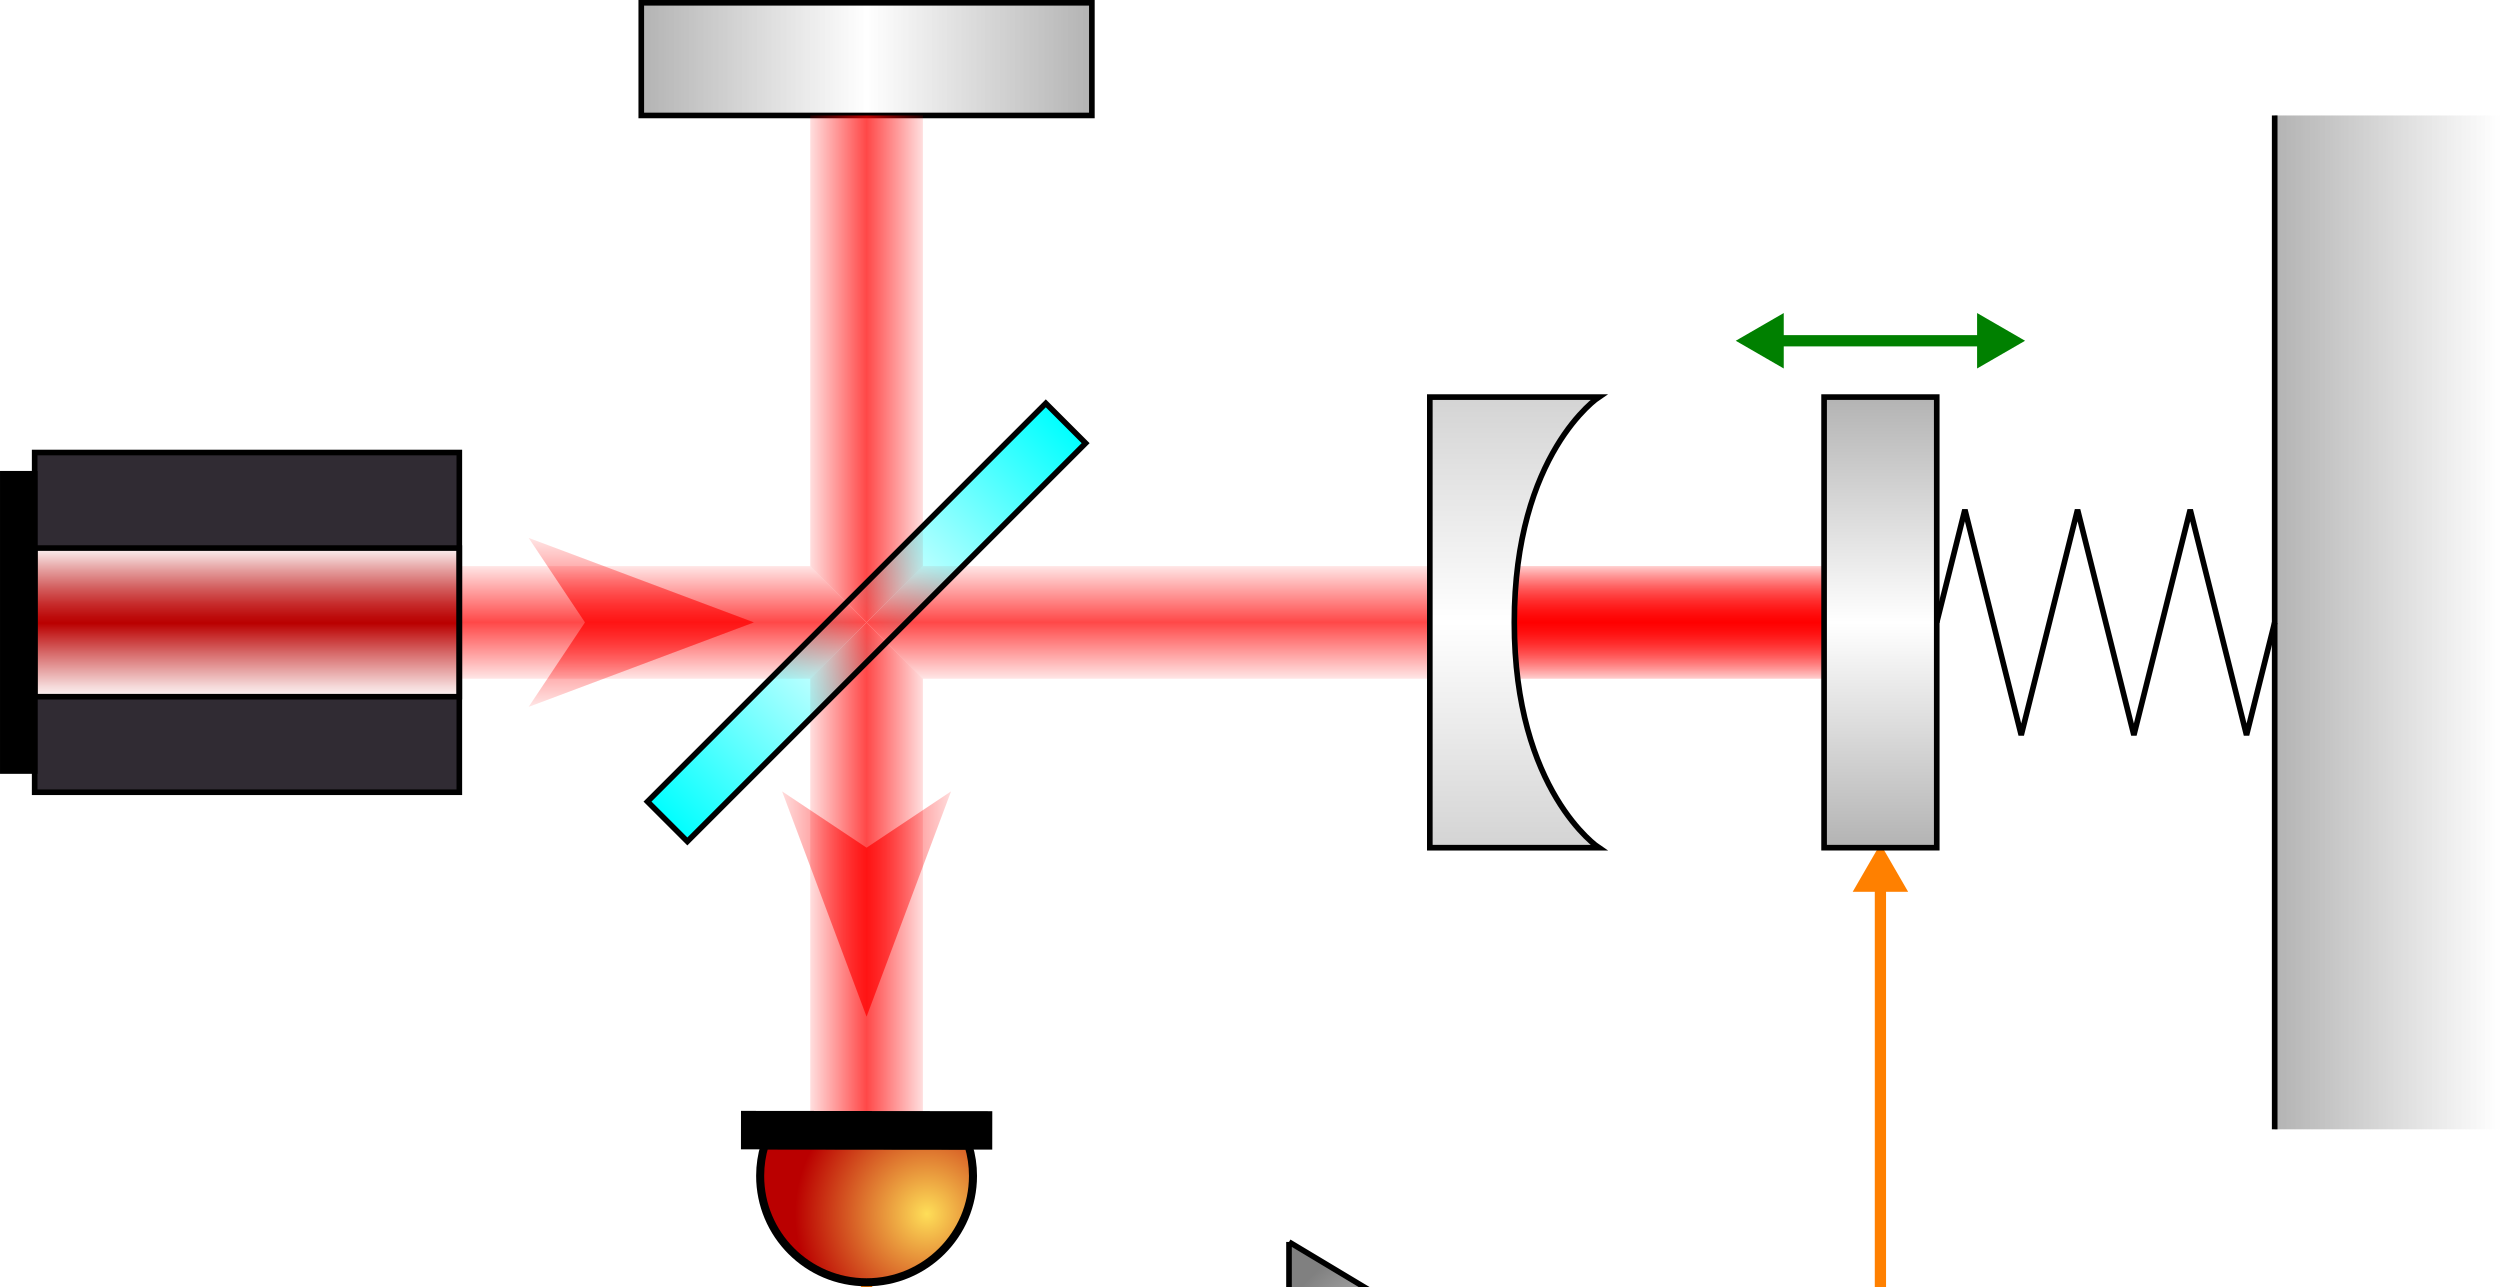
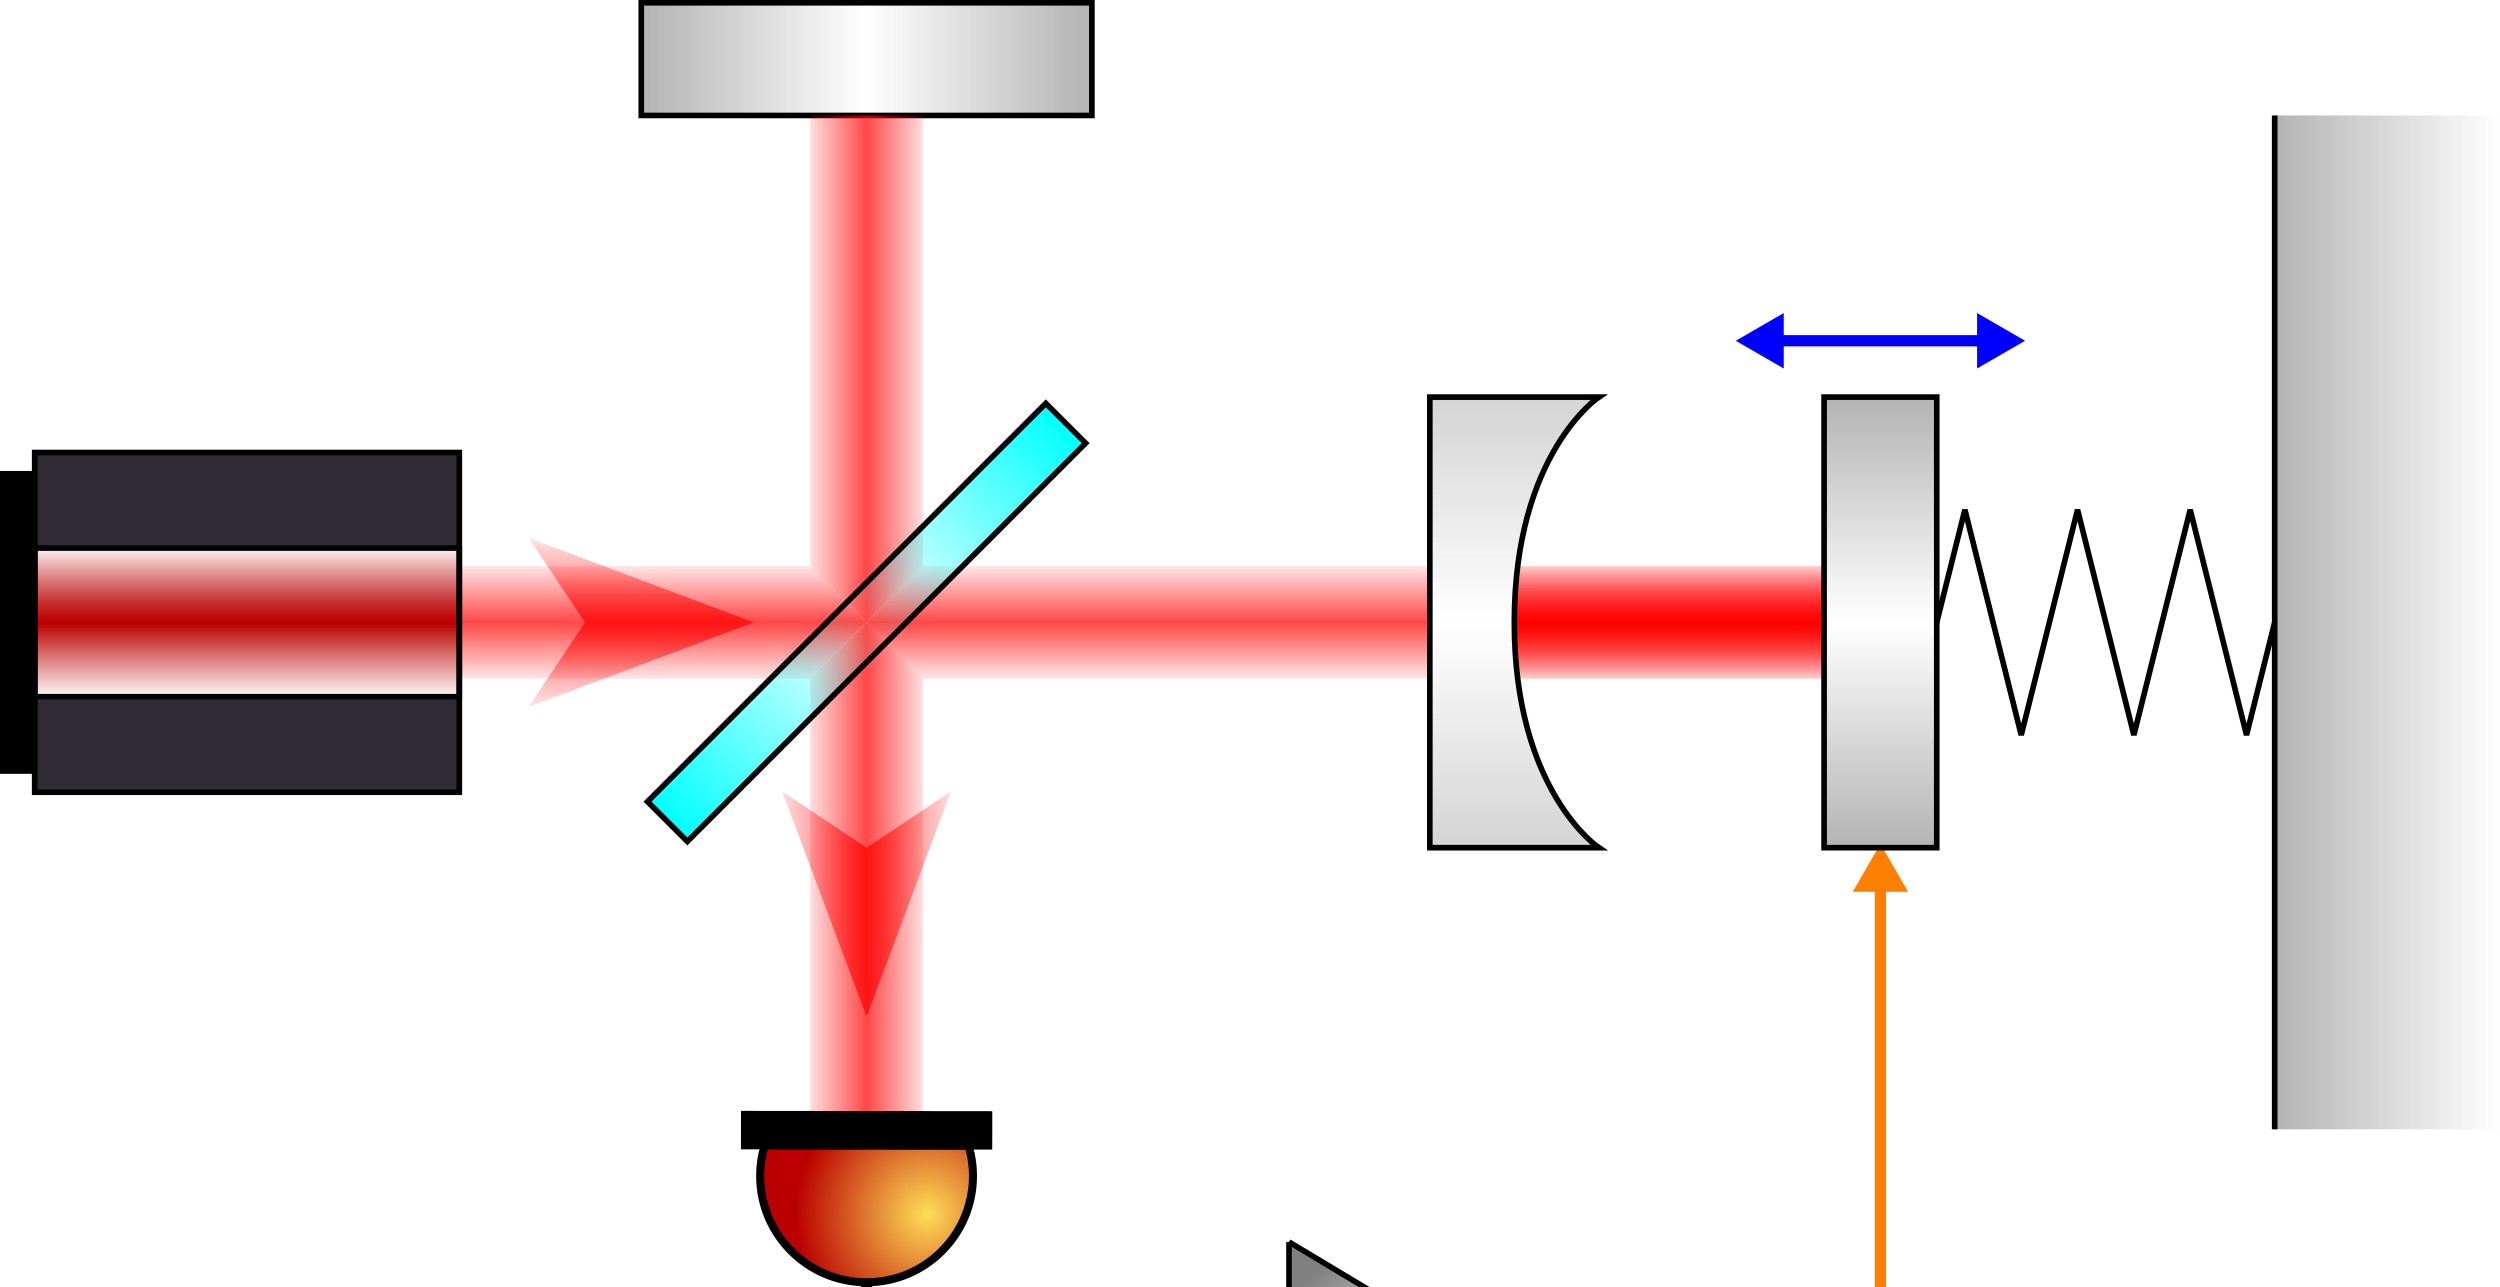
<svg xmlns="http://www.w3.org/2000/svg" xmlns:xlink="http://www.w3.org/1999/xlink" width="125.265mm" height="64.451mm" viewBox="0 0 443.851 228.371" id="svg2" version="1.1">
  <defs id="defs4">
+     <marker style="overflow:visible" id="marker6365" refX="0.0" refY="0.0" orient="auto">
+       <path transform="scale(0.4)" style="fill-rule:evenodd;stroke:#ff8000;stroke-width:1pt;stroke-opacity:1;fill:#ff8000;fill-opacity:1" d="M 5.77,0.0 L -2.88,5.0 L -2.88,-5.0 L 5.77,0.0 z " id="path6367" />
+     </marker>
+     <linearGradient id="linearGradient5995">
+       <stop id="stop5999" offset="0" style="stop-color:#ffffff;stop-opacity:1" />
+       <stop style="stop-color:#b4b4b4;stop-opacity:1" offset="1" id="stop6001" />
+     </linearGradient>
    <linearGradient id="linearGradient6122">
      <stop style="stop-color:#ffffff;stop-opacity:1" offset="0" id="stop6124" />
      <stop style="stop-color:#808080;stop-opacity:1" offset="1" id="stop6128" />
    </linearGradient>
    <marker style="overflow:visible" id="marker5939" refX="0.0" refY="0.0" orient="auto">
      <path transform="scale(0.4)" style="fill-rule:evenodd;stroke:#ff8000;stroke-width:1pt;stroke-opacity:1;fill:#ff8000;fill-opacity:1" d="M 5.77,0.0 L -2.88,5.0 L -2.88,-5.0 L 5.77,0.0 z " id="path5941" />
    </marker>
    <linearGradient id="linearGradient5923">
      <stop id="stop5925" offset="0" style="stop-color:#ff0000;stop-opacity:0.099" />
      <stop style="stop-color:#ff0000;stop-opacity:0.25" offset="0.6" id="stop5927" />
      <stop id="stop5929" offset="1" style="stop-color:#ff0000;stop-opacity:0.098" />
    </linearGradient>
    <linearGradient id="linearGradient5915">
      <stop id="stop5917" offset="0" style="stop-color:#ff0000;stop-opacity:0.099" />
      <stop style="stop-color:#ff0000;stop-opacity:0.5" offset="0.5" id="stop5919" />
      <stop id="stop5921" offset="1" style="stop-color:#ff0000;stop-opacity:0.098" />
    </linearGradient>
    <marker orient="auto" refY="0.0" refX="0.0" id="marker4972" style="overflow:visible">
      <path id="path4974" d="M 5.77,0.0 L -2.88,5.0 L -2.88,-5.0 L 5.77,0.0 z " style="fill-rule:evenodd;stroke:#000000;stroke-width:1pt;stroke-opacity:1;fill:#000000;fill-opacity:1" transform="scale(0.4)" />
    </marker>
    <marker orient="auto" refY="0.0" refX="0.0" id="TriangleOutM" style="overflow:visible">
      <path id="path4533" d="M 5.77,0.0 L -2.88,5.0 L -2.88,-5.0 L 5.77,0.0 z " style="fill-rule:evenodd;stroke:#008000;stroke-width:1pt;stroke-opacity:1;fill:#008000;fill-opacity:1" transform="scale(0.4)" />
    </marker>
    <linearGradient id="linearGradient4363">
      <stop id="stop4365" offset="0" style="stop-color:#b3b3b3;stop-opacity:1;" />
      <stop style="stop-color:#ffffff;stop-opacity:1" offset="0.5" id="stop4367" />
      <stop id="stop4369" offset="1" style="stop-color:#b3b3b3;stop-opacity:1" />
    </linearGradient>
    <linearGradient id="linearGradient4405">
      <stop style="stop-color:#ff0000;stop-opacity:0.099" offset="0" id="stop4407" />
      <stop id="stop4409" offset="0.5" style="stop-color:#ff0000;stop-opacity:1" />
      <stop style="stop-color:#ff0000;stop-opacity:0.098" offset="1" id="stop4411" />
    </linearGradient>
    <linearGradient id="linearGradient4303">
      <stop style="stop-color:#b3b3b3;stop-opacity:1;" offset="0" id="stop4305" />
      <stop id="stop4307" offset="0.5" style="stop-color:#ffffff;stop-opacity:1" />
      <stop style="stop-color:#b3b3b3;stop-opacity:1" offset="1" id="stop4309" />
    </linearGradient>
    <linearGradient id="linearGradient8942">
      <stop style="stop-color:#00ffff;stop-opacity:1" offset="0" id="stop8944" />
      <stop id="stop8950" offset="0.5" style="stop-color:#00ffff;stop-opacity:0" />
      <stop style="stop-color:#00ffff;stop-opacity:1" offset="1" id="stop8946" />
    </linearGradient>
    <marker style="overflow:visible" id="marker4667" refX="0" refY="0" orient="auto">
-       <path transform="scale(-0.4,-0.4)" style="fill:#008000;fill-opacity:1;fill-rule:evenodd;stroke:#008000;stroke-width:1pt;stroke-opacity:1" d="m 5.77,0 -8.65,5 0,-10 8.65,5 z" id="path4669" />
+       <path transform="scale(-0.4,-0.4)" style="fill:#0000ff;fill-opacity:1;fill-rule:evenodd;stroke:#0000ff;stroke-width:1pt;stroke-opacity:1" d="m 5.77,0 -8.65,5 0,-10 8.65,5 z" id="path4669" />
    </marker>
    <marker orient="auto" refY="0" refX="0" id="marker4555" style="overflow:visible">
      <path id="path4557" d="m 5.77,0 -8.65,5 0,-10 8.65,5 z" style="fill:#009600;fill-opacity:1;fill-rule:evenodd;stroke:#009600;stroke-width:1pt;stroke-opacity:1" transform="scale(-0.4,-0.4)" />
    </marker>
    <marker style="overflow:visible" id="marker6326" refX="0" refY="0" orient="auto">
      <path transform="scale(0.4,0.4)" style="fill:#009600;fill-opacity:1;fill-rule:evenodd;stroke:#009600;stroke-width:1pt;stroke-opacity:1" d="m 5.77,0 -8.65,5 0,-10 8.65,5 z" id="path6328" />
    </marker>
    <marker style="overflow:visible" id="marker5202" refX="0" refY="0" orient="auto">
      <path transform="scale(0.2,0.2)" style="fill:#009600;fill-opacity:1;fill-rule:evenodd;stroke:#009600;stroke-width:1pt;stroke-opacity:1" d="m 5.77,0 -8.65,5 0,-10 8.65,5 z" id="path5204" />
    </marker>
    <marker style="overflow:visible" id="marker5156" refX="0" refY="0" orient="auto">
      <path transform="scale(-0.2,-0.2)" style="fill:#009600;fill-opacity:1;fill-rule:evenodd;stroke:#009600;stroke-width:1pt;stroke-opacity:1" d="m 5.77,0 -8.65,5 0,-10 8.65,5 z" id="path5158" />
    </marker>
    <linearGradient id="Beam">
      <stop id="stop4265" offset="0" style="stop-color:#ff0000;stop-opacity:0.099" />
      <stop style="stop-color:#ff0000;stop-opacity:0.718" offset="0.5" id="stop4269" />
      <stop id="stop4263" offset="1" style="stop-color:#ff0000;stop-opacity:0.098" />
    </linearGradient>
    <linearGradient id="Holder">
      <stop id="stop4255" offset="0" style="stop-color:#b3b3b3;stop-opacity:1;" />
      <stop id="stop4257" offset="1" style="stop-color:#b3b3b3;stop-opacity:0" />
    </linearGradient>
    <linearGradient id="Plate">
      <stop id="stop4182" offset="0" style="stop-color:#b3b3b3;stop-opacity:1;" />
      <stop style="stop-color:#b3b3b3;stop-opacity:0" offset="0.5" id="stop4186" />
      <stop id="stop4184" offset="1" style="stop-color:#b3b3b3;stop-opacity:1" />
    </linearGradient>
    <linearGradient xlink:href="#Holder" id="linearGradient4162" x1="500" y1="102.362" x2="540" y2="102.362" gradientUnits="userSpaceOnUse" gradientTransform="translate(-40,5.1865544e-7)" />
    <linearGradient xlink:href="#linearGradient4363" id="linearGradient4196" x1="330" y1="62.362" x2="330" y2="142.362" gradientUnits="userSpaceOnUse" gradientTransform="translate(60,-1.8036176e-5)" />
    <linearGradient xlink:href="#Beam" id="linearGradient4267" x1="290" y1="92.362" x2="290" y2="112.362" gradientUnits="userSpaceOnUse" />
    <linearGradient xlink:href="#Beam" id="linearGradient4345" x1="199.5" y1="152.362" x2="220.5" y2="152.362" gradientUnits="userSpaceOnUse" />
    <linearGradient xlink:href="#Beam" id="linearGradient4370" x1="155" y1="87.362" x2="155" y2="117.362" gradientUnits="userSpaceOnUse" />
    <linearGradient xlink:href="#Beam" id="linearGradient4378" x1="193.988" y1="162.436" x2="226.012" y2="162.436" gradientUnits="userSpaceOnUse" gradientTransform="translate(-1.0768148e-5,-9.999988)" />
    <marker style="overflow:visible" id="marker6256-8" refX="0" refY="0" orient="auto">
      <path transform="scale(-0.4,-0.4)" style="fill:#ff0000;fill-opacity:1;fill-rule:evenodd;stroke:#ff0000;stroke-width:1pt;stroke-opacity:1" d="m 5.77,0 -8.65,5 0,-10 8.65,5 z" id="path6258-5" />
    </marker>
    <marker style="overflow:visible" id="marker6326-2" refX="0" refY="0" orient="auto">
-       <path transform="scale(0.4,0.4)" style="fill:#008000;fill-opacity:1;fill-rule:evenodd;stroke:#008000;stroke-width:1pt;stroke-opacity:1" d="m 5.77,0 -8.65,5 0,-10 8.65,5 z" id="path6328-0" />
+       <path transform="scale(0.4,0.4)" style="fill:#0000ff;fill-opacity:1;fill-rule:evenodd;stroke:#0000ff;stroke-width:1pt;stroke-opacity:1" d="m 5.77,0 -8.65,5 0,-10 8.65,5 z" id="path6328-0" />
    </marker>
    <marker style="overflow:visible" id="marker6256-6" refX="0" refY="0" orient="auto">
      <path transform="scale(-0.4,-0.4)" style="fill:#009600;fill-opacity:1;fill-rule:evenodd;stroke:#009600;stroke-width:1pt;stroke-opacity:1" d="m 5.77,0 -8.65,5 0,-10 8.65,5 z" id="path6258-1" />
    </marker>
    <marker style="overflow:visible" id="marker6326-7" refX="0" refY="0" orient="auto">
      <path transform="scale(0.4,0.4)" style="fill:#009600;fill-opacity:1;fill-rule:evenodd;stroke:#009600;stroke-width:1pt;stroke-opacity:1" d="m 5.77,0 -8.65,5 0,-10 8.65,5 z" id="path6328-9" />
    </marker>
    <marker style="overflow:visible" id="marker4667-3" refX="0" refY="0" orient="auto">
      <path transform="scale(-0.4,-0.4)" style="fill:#ff0000;fill-opacity:1;fill-rule:evenodd;stroke:#ff0000;stroke-width:1pt;stroke-opacity:1" d="m 5.77,0 -8.65,5 0,-10 8.65,5 z" id="path4669-8" />
    </marker>
    <linearGradient xlink:href="#linearGradient8942" id="linearGradient8948" x1="220.873" y1="-126.111" x2="220.873" y2="-26.111" gradientUnits="userSpaceOnUse" gradientTransform="translate(-7.7402889e-6,5.4730036e-5)" />
    <linearGradient xlink:href="#Plate" id="linearGradient4196-9" x1="330" y1="62.362" x2="330" y2="142.362" gradientUnits="userSpaceOnUse" gradientTransform="translate(-327.6378,-312.3622)" />
    <linearGradient gradientTransform="matrix(-1,0,0,-0.5294116,420,156.5539)" xlink:href="#Beam" id="linearGradient4345-9" x1="199.5" y1="152.362" x2="220.5" y2="152.362" gradientUnits="userSpaceOnUse" />
    <radialGradient xlink:href="#radialGradient5264" id="radialGradient5272" cx="9.587" cy="8.245" fx="9.587" fy="8.245" r="6.753" gradientTransform="matrix(2.712285,-4.9331678e-8,1.3188837e-7,2.65854,-16.41568,-15.83199)" gradientUnits="userSpaceOnUse" />
    <radialGradient gradientUnits="userSpaceOnUse" fy="7.461" fx="8.879" r="17.067" cy="7.461" cx="8.879" id="radialGradient5264">
      <stop id="stop5248" style="stop-color:#FEDE58" offset="0" />
      <stop id="stop5250" style="stop-color:#BA0000" offset="0.685" />
    </radialGradient>
    <linearGradient xlink:href="#linearGradient5726" id="linearGradient5741" gradientUnits="userSpaceOnUse" gradientTransform="matrix(0.8,0,0,0.8,-34.8284,-61.1108)" x1="43.535" y1="118.073" x2="43.535" y2="92.333" />
    <linearGradient y2="13.131" x2="28.722" y1="32.973" x1="28.722" gradientUnits="userSpaceOnUse" id="linearGradient5726">
      <stop id="stop5690" style="stop-color:#FFFFFF" offset="0" />
      <stop id="stop5692" style="stop-color:#FEFCFC" offset="0.005" />
      <stop id="stop5694" style="stop-color:#E6A4A4" offset="0.15" />
      <stop id="stop5696" style="stop-color:#D35E5E" offset="0.277" />
      <stop id="stop5698" style="stop-color:#C62B2B" offset="0.382" />
      <stop id="stop5700" style="stop-color:#BD0C0C" offset="0.462" />
      <stop id="stop5702" style="stop-color:#BA0000" offset="0.506" />
      <stop id="stop5704" style="stop-color:#D86E6E" offset="0.708" />
      <stop id="stop5706" style="stop-color:#F4D6D6" offset="0.91" />
      <stop id="stop5708" style="stop-color:#FFFFFF" offset="1" />
    </linearGradient>
    <linearGradient xlink:href="#linearGradient4303" id="linearGradient4178" x1="460" y1="32.362" x2="460" y2="172.362" gradientUnits="userSpaceOnUse" gradientTransform="matrix(-1,0,0,-1,745,204.7244)" />
    <linearGradient gradientTransform="matrix(0.8529412,0,0,1,221.9118,1.6890905e-5)" xlink:href="#linearGradient4405" id="linearGradient4267-8" x1="160" y1="92.362" x2="160" y2="112.362" gradientUnits="userSpaceOnUse" />
    <marker orient="auto" refY="0" refX="0" id="TriangleOutM-6" style="overflow:visible">
      <path id="path4533-7" d="m 5.77,0 -8.65,5 0,-10 8.65,5 z" style="fill:#ff0000;fill-opacity:1;fill-rule:evenodd;stroke:#ff0000;stroke-width:1pt;stroke-opacity:1" transform="scale(0.4,0.4)" />
    </marker>
    <linearGradient gradientTransform="matrix(2.588235,0,0,1,-135.6,378.1378)" xlink:href="#linearGradient5923" id="linearGradient4267-8-7" x1="160" y1="92.362" x2="160" y2="112.362" gradientUnits="userSpaceOnUse" />
    <linearGradient gradientTransform="matrix(2.588235,0,0,1,-135.6,458.1378)" xlink:href="#linearGradient5915" id="linearGradient4267-8-1" x1="160" y1="92.362" x2="160" y2="112.362" gradientUnits="userSpaceOnUse" />
    <linearGradient gradientTransform="matrix(2.588235,0,0,1,-135.6,418.1378)" xlink:href="#linearGradient4405" id="linearGradient4267-8-6" x1="160" y1="92.362" x2="160" y2="112.362" gradientUnits="userSpaceOnUse" />
    <radialGradient xlink:href="#linearGradient6122" id="radialGradient6120" cx="223.851" cy="250.536" fx="223.851" fy="250.536" r="25.736" gradientTransform="matrix(1,0,0,1.191173,25.00001,-47.93223)" gradientUnits="userSpaceOnUse" />
+     <marker style="overflow:visible" id="marker4667-7" refX="0" refY="0" orient="auto">
+       <path transform="scale(-0.4,-0.4)" style="fill:#0000ff;fill-opacity:1;fill-rule:evenodd;stroke:#0000ff;stroke-width:1pt;stroke-opacity:1" d="m 5.77,0 -8.65,5 0,-10 8.65,5 z" id="path4669-6" />
+     </marker>
+     <marker style="overflow:visible" id="marker6326-2-0" refX="0" refY="0" orient="auto">
+       <path transform="scale(0.4,0.4)" style="fill:#0000ff;fill-opacity:1;fill-rule:evenodd;stroke:#0000ff;stroke-width:1pt;stroke-opacity:1" d="m 5.77,0 -8.65,5 0,-10 8.65,5 z" id="path6328-0-8" />
+     </marker>
+     <linearGradient xlink:href="#linearGradient4363" id="linearGradient4196-98" x1="330" y1="62.362" x2="330" y2="142.362" gradientUnits="userSpaceOnUse" gradientTransform="translate(203.8509,-291.8623)" />
+     <linearGradient xlink:href="#Holder" id="linearGradient4162-8" x1="500" y1="102.362" x2="540" y2="102.362" gradientUnits="userSpaceOnUse" gradientTransform="translate(103.8508,-291.8623)" />
+     <linearGradient xlink:href="#linearGradient4303" id="linearGradient4178-7" x1="460" y1="32.362" x2="460" y2="172.362" gradientUnits="userSpaceOnUse" gradientTransform="matrix(-1,0,0,-1,888.8509,-87.13788)" />
+     <linearGradient gradientTransform="matrix(0.8529412,0,0,1,365.7626,-291.8623)" xlink:href="#linearGradient5915" id="linearGradient4267-8-9" x1="160" y1="92.362" x2="160" y2="112.362" gradientUnits="userSpaceOnUse" />
+     <linearGradient xlink:href="#linearGradient8942" id="linearGradient8948-1" x1="220.873" y1="-126.111" x2="220.873" y2="-26.111" gradientUnits="userSpaceOnUse" gradientTransform="translate(-246.0812,-166.6743)" />
+     <radialGradient xlink:href="#radialGradient5264-4" id="radialGradient5272-7" cx="9.587" cy="8.245" fx="9.587" fy="8.245" r="6.753" gradientTransform="matrix(2.712285,-4.9331678e-8,1.3188837e-7,2.65854,-16.41568,-15.83199)" gradientUnits="userSpaceOnUse" />
+     <radialGradient gradientUnits="userSpaceOnUse" fy="7.461" fx="8.879" r="17.067" cy="7.461" cx="8.879" id="radialGradient5264-4">
+       <stop id="stop5248-5" style="stop-color:#FEDE58" offset="0" />
+       <stop id="stop5250-1" style="stop-color:#BA0000" offset="0.685" />
+     </radialGradient>
+     <linearGradient gradientTransform="matrix(-1,0,0,-0.5294116,363.8509,-135.3083)" xlink:href="#linearGradient5915" id="linearGradient4345-9-9" x1="199.5" y1="152.362" x2="220.5" y2="152.362" gradientUnits="userSpaceOnUse" />
+     <linearGradient xlink:href="#Plate" id="linearGradient4196-9-5" x1="330" y1="62.362" x2="330" y2="142.362" gradientUnits="userSpaceOnUse" gradientTransform="translate(-619.5,-256.2131)" />
+     <linearGradient xlink:href="#linearGradient5915" id="linearGradient4378-2" x1="193.988" y1="162.436" x2="226.012" y2="162.436" gradientUnits="userSpaceOnUse" gradientTransform="translate(-56.14911,-301.8622)" />
+     <linearGradient gradientTransform="translate(-56.1491,-291.8623)" xlink:href="#linearGradient5915" id="linearGradient4370-1" x1="155" y1="87.362" x2="155" y2="117.362" gradientUnits="userSpaceOnUse" />
+     <linearGradient gradientTransform="translate(-56.1491,-291.8623)" xlink:href="#linearGradient5915" id="linearGradient4345-6" x1="199.5" y1="152.362" x2="220.5" y2="152.362" gradientUnits="userSpaceOnUse" />
+     <linearGradient gradientTransform="translate(-56.1491,-291.8623)" xlink:href="#linearGradient5915" id="linearGradient4267-3" x1="290" y1="92.362" x2="290" y2="112.362" gradientUnits="userSpaceOnUse" />
+     <radialGradient xlink:href="#linearGradient6122" id="radialGradient6120-1" cx="223.851" cy="250.536" fx="223.851" fy="250.536" r="25.736" gradientTransform="matrix(1,0,0,1.191173,25.00003,-347.9322)" gradientUnits="userSpaceOnUse" />
+     <marker style="overflow:visible" id="marker5939-2" refX="0" refY="0" orient="auto">
+       <path transform="scale(0.4,0.4)" style="fill:#000000;fill-opacity:1;fill-rule:evenodd;stroke:#000000;stroke-width:1pt;stroke-opacity:1" d="m 5.77,0 -8.65,5 0,-10 8.65,5 z" id="path5941-1" />
+     </marker>
+     <linearGradient xlink:href="#linearGradient5726" id="linearGradient5107" gradientUnits="userSpaceOnUse" gradientTransform="matrix(0.8,0,0,0.8,-34.8284,-61.1108)" x1="43.535" y1="118.073" x2="43.535" y2="92.333" />
+     <radialGradient xlink:href="#linearGradient5995" id="radialGradient5993" cx="333.851" cy="-189.5" fx="333.851" fy="-189.5" r="41" gradientTransform="matrix(1,0,0,0.5121951,0,-92.43904)" gradientUnits="userSpaceOnUse" />
+     <marker style="overflow:visible" id="marker5939-2-4" refX="0" refY="0" orient="auto">
+       <path transform="scale(0.4,0.4)" style="fill:#000000;fill-opacity:1;fill-rule:evenodd;stroke:#000000;stroke-width:1pt;stroke-opacity:1" d="m 5.77,0 -8.65,5 0,-10 8.65,5 z" id="path5941-1-3" />
+     </marker>
  </defs>
-   <g id="layer5">
-     <path transform="translate(-56.14912,8.137749)" style="display:inline;fill:none;fill-rule:evenodd;stroke:#ff8000;stroke-width:2;stroke-linecap:butt;stroke-linejoin:miter;stroke-miterlimit:4;stroke-dasharray:none;stroke-opacity:1;marker-end:url(#marker5939)" d="m 210,212.362 0,30 180,0 0,-95" id="path5931" />
+   <g id="layer5" style="display:inline">
+     <path transform="translate(-56.14912,8.137749)" style="display:inline;fill:none;fill-rule:evenodd;stroke:#ff8000;stroke-width:2;stroke-linecap:butt;stroke-linejoin:miter;stroke-miterlimit:4;stroke-dasharray:none;stroke-opacity:1;marker-end:url(#marker5939)" d="m 325,242.362 65,1e-5 0,-95" id="path5931" />
    <path style="fill:url(#radialGradient6120);fill-opacity:1;fill-rule:evenodd;stroke:#000000;stroke-width:1px;stroke-linecap:butt;stroke-linejoin:miter;stroke-opacity:1" d="m 228.851,220.5 0,60 50,-30 -50,-30" id="path6112" />
+     <path style="display:inline;fill:none;fill-rule:evenodd;stroke:#000000;stroke-width:2;stroke-linecap:butt;stroke-linejoin:miter;stroke-miterlimit:4;stroke-dasharray:none;stroke-opacity:1;marker-end:url(#marker5939-2-4)" d="m 153.851,220.5 0,30 70,-1e-5" id="path5931-3-0" />
+   </g>
+   <g id="layer6">
+     <path style="fill:none;fill-rule:evenodd;stroke:#ff8000;stroke-width:2;stroke-linecap:butt;stroke-linejoin:miter;stroke-opacity:1;stroke-miterlimit:4;stroke-dasharray:none;marker-end:url(#marker6365)" d="m 273.851,-49.5 60,0 0,-115" id="path6357" />
+     <path style="display:inline;opacity:1;fill:url(#linearGradient4267-3);fill-opacity:1;fill-rule:evenodd;stroke:none;stroke-width:1px;stroke-linecap:butt;stroke-linejoin:miter;stroke-opacity:1" d="m 58.851,-199.5 85,1e-5 10,10 10,-10 360,2e-5 0,20 -360,-2e-5 -10,-10 -10,10 -85,-1e-5 z" id="path4227-7" transform="translate(4.870126e-6,0)" />
+     <path style="display:inline;fill:none;fill-rule:evenodd;stroke:#000000;stroke-width:2;stroke-linecap:butt;stroke-linejoin:miter;stroke-miterlimit:4;stroke-dasharray:none;stroke-opacity:1;marker-end:url(#marker5939-2)" d="m 153.851,-79.5 0,30 70,-1.2e-5" id="path5931-3" />
+     <path style="display:inline;fill:url(#radialGradient6120-1);fill-opacity:1;fill-rule:evenodd;stroke:#000000;stroke-width:1px;stroke-linecap:butt;stroke-linejoin:miter;stroke-opacity:1" d="m 228.851,-79.5 0,60 50,-30 -50,-30" id="path6112-2" />
+     <path style="display:inline;fill:url(#linearGradient4345-6);fill-opacity:1;fill-rule:evenodd;stroke:none;stroke-width:1px;stroke-linecap:butt;stroke-linejoin:miter;stroke-opacity:1" d="m 163.851,-179.5 -10,-10 -10,10 -1e-5,80 20,0 z" id="path4337-3" />
+     <path style="display:inline;fill:url(#linearGradient4370-1);fill-opacity:1;fill-rule:evenodd;stroke:none;stroke-width:1px;stroke-linecap:butt;stroke-linejoin:miter;stroke-opacity:1" d="m 93.851,-204.5 40,15 -40,15 10,-15 z" id="path4347-2" />
+     <path style="display:inline;fill:url(#linearGradient4378-2);fill-opacity:1;fill-rule:evenodd;stroke:none;stroke-width:1px;stroke-linecap:butt;stroke-linejoin:miter;stroke-opacity:1" d="m 168.851,-159.5 -15,40 -15,-40 15,10 z" id="path4347-3-8" />
+     <rect style="display:inline;fill:url(#linearGradient4196-9-5);fill-opacity:1;stroke:#000000;stroke-width:1;stroke-miterlimit:4;stroke-dasharray:none;stroke-dashoffset:0;stroke-opacity:1" id="rect4188-6-0" width="20" height="80" x="-299.5" y="-193.851" transform="matrix(0,1,-1,0,0,0)" />
+     <path style="display:inline;fill:url(#linearGradient4345-9-9);fill-opacity:1;fill-rule:evenodd;stroke:none;stroke-width:1px;stroke-linecap:butt;stroke-linejoin:miter;stroke-opacity:1" d="m 143.851,-199.5 10,10 10,-10 1e-5,-80 -20,0 z" id="path4337-1-5" />
+     <g style="display:inline;opacity:1;enable-background:new" id="g5261-1" transform="matrix(-0.00220215,1.904342,-1.904342,-0.00220215,176.1707,-102.7204)">
+       <g id="g5245-6">
+         <radialGradient gradientUnits="userSpaceOnUse" fy="7.461" fx="8.879" r="17.067" cy="7.461" cx="8.879" id="radialGradient10992-2">
+           <stop id="stop10994-1" style="stop-color:#FEDE58" offset="0" />
+           <stop id="stop10996-5" style="stop-color:#BA0000" offset="0.685" />
+         </radialGradient>
+         <path id="path5252-1" d="m 6.044,1.792 c -0.986,0 -1.936,0.148 -2.835,0.417 l 0,19.01 c 0.899,0.268 1.849,0.416 2.835,0.416 5.479,0 9.921,-4.441 9.921,-9.921 0,-5.48 -4.442,-9.922 -9.921,-9.922 l 0,0 z" style="fill:url(#radialGradient5272-7);fill-opacity:1;stroke:#000000;stroke-width:0.75" />
+         <rect id="rect5254-2" height="22.678" width="2.835" y="0.375" x="0.375" style="stroke:#000000;stroke-width:0.75" />
+       </g>
+     </g>
+     <g style="display:inline;opacity:1;enable-background:new" id="g5721-8" transform="matrix(-1.329883,0,0,-1.329883,82.04712,-158.8436)">
+       <g id="g5683-1">
+         <rect id="rect5685-3" height="12.756" width="56.693" y="0.375" x="0.375" style="fill:#302b33" />
+         <rect id="rect5687-2" height="12.756" width="56.693" y="32.973" x="0.375" style="fill:#302b33" />
+         <linearGradient y2="13.131" x2="28.722" y1="32.973" x1="28.722" gradientUnits="userSpaceOnUse" id="linearGradient4942">
+           <stop id="stop9308-1" style="stop-color:#FFFFFF" offset="0" />
+           <stop id="stop9310-9" style="stop-color:#FEFCFC" offset="0.005" />
+           <stop id="stop9312-0" style="stop-color:#E6A4A4" offset="0.15" />
+           <stop id="stop9314-1" style="stop-color:#D35E5E" offset="0.277" />
+           <stop id="stop9316-2" style="stop-color:#C62B2B" offset="0.382" />
+           <stop id="stop9318-4" style="stop-color:#BD0C0C" offset="0.462" />
+           <stop id="stop9320-9" style="stop-color:#BA0000" offset="0.506" />
+           <stop id="stop9322-3" style="stop-color:#D86E6E" offset="0.708" />
+           <stop id="stop9324-6" style="stop-color:#F4D6D6" offset="0.91" />
+           <stop id="stop9326-0" style="stop-color:#FFFFFF" offset="1" />
+         </linearGradient>
+         <rect id="rect5710-7" height="19.842" width="56.693" y="13.131" x="0.375" style="fill:url(#linearGradient5107);fill-opacity:1;stroke:#000000;stroke-width:0.75" />
+         <rect id="rect5712-5" height="39.686" width="4.252" y="3.209" x="57.068" style="stroke:#000000;stroke-width:0.75" />
+         <rect id="rect5714-4" height="45.354" width="56.693" y="0.375" x="0.375" style="fill:none;stroke:#000000;stroke-width:0.75" />
+       </g>
+     </g>
+     <rect style="display:inline;fill:url(#linearGradient8948-1);fill-opacity:1;stroke:#000000;stroke-width:1;stroke-miterlimit:4;stroke-dasharray:none;stroke-dashoffset:0;stroke-opacity:1" id="rect4202-1" width="10" height="100" x="-30.208" y="-292.786" transform="matrix(0.7071068,0.7071068,-0.7071068,0.7071068,0,0)" />
+     <path style="display:inline;opacity:1;fill:url(#linearGradient4267-8-9);fill-opacity:1;fill-rule:evenodd;stroke:none;stroke-width:1px;stroke-linecap:butt;stroke-linejoin:miter;stroke-opacity:1" d="m 463.851,-199.5 72.5,1e-5 0,20 -72.5,-1e-5 z" id="path4227-8-4" />
+     <path style="display:inline;fill:url(#linearGradient4178-7);fill-opacity:1;fill-rule:evenodd;stroke:#000000;stroke-width:1px;stroke-linecap:butt;stroke-linejoin:miter;stroke-opacity:1" d="m 453.851,-149.5 0,-80 30,0 c 0,0 -15,10 -15,40 0,30 15,40 15,40 z" id="path4170-4" />
+     <rect style="display:inline;fill:url(#linearGradient4162-8);fill-opacity:1;stroke:none;stroke-width:1;stroke-miterlimit:4;stroke-dasharray:none;stroke-dashoffset:0;stroke-opacity:1" id="rect4138-6" width="40" height="180" x="603.851" y="-279.5" />
+     <path style="display:inline;fill:none;fill-rule:evenodd;stroke:#000000;stroke-width:1px;stroke-linecap:butt;stroke-linejoin:miter;stroke-opacity:1" d="m 603.851,-279.5 0,180" id="path4164-6" />
+     <path style="display:inline;fill:none;fill-rule:evenodd;stroke:#000000;stroke-width:1px;stroke-linecap:butt;stroke-linejoin:miter;stroke-opacity:1" d="m 603.851,-189.5 -5,20 -10,-40 -10,40 -10,-40 -10,40 -10,-40 -5,20" id="path4166-6" />
+     <rect style="display:inline;fill:url(#linearGradient4196-98);fill-opacity:1;stroke:#000000;stroke-width:1;stroke-miterlimit:4;stroke-dasharray:none;stroke-dashoffset:0;stroke-opacity:1" id="rect4188-5" width="20" height="80" x="523.851" y="-229.5" />
+     <path style="display:inline;fill:none;fill-opacity:1;fill-rule:evenodd;stroke:#0000ff;stroke-width:2;stroke-linecap:butt;stroke-linejoin:miter;stroke-miterlimit:4;stroke-dasharray:none;stroke-opacity:1;marker-start:url(#marker4667-7);marker-end:url(#marker6326-2-0)" d="m 513.851,-239.5 40,0" id="path4392-8-1" />
+     <rect style="opacity:1;fill:url(#radialGradient5993);fill-opacity:1;fill-rule:evenodd;stroke:#000000;stroke-width:1;stroke-linejoin:round;stroke-miterlimit:4;stroke-dasharray:none;stroke-dashoffset:0;stroke-opacity:1" id="rect5985" width="80" height="40" x="293.851" y="-209.5" />
  </g>
  <g id="layer1" transform="translate(-56.14912,8.137749)" style="display:inline">
    <path style="opacity:1;fill:url(#linearGradient4267);fill-opacity:1;fill-rule:evenodd;stroke:none;stroke-width:1px;stroke-linecap:butt;stroke-linejoin:miter;stroke-opacity:1" d="m 115,92.362 85,7e-6 10,10 10,-10 160,-9e-6 0,20 -160,1e-5 -10,-10 -10,10 -85,-1e-5 z" id="path4227" />
    <path style="fill:url(#linearGradient4345);fill-opacity:1;fill-rule:evenodd;stroke:none;stroke-width:1px;stroke-linecap:butt;stroke-linejoin:miter;stroke-opacity:1" d="m 220,112.362 -10,-10 -10,10 -1e-5,80 20,0 z" id="path4337" />
    <path style="fill:url(#linearGradient4370);fill-opacity:1;fill-rule:evenodd;stroke:none;stroke-width:1px;stroke-linecap:butt;stroke-linejoin:miter;stroke-opacity:1" d="m 150,87.362 40,15 -40,15 10,-15 z" id="path4347" />
    <path style="fill:url(#linearGradient4378);fill-opacity:1;fill-rule:evenodd;stroke:none;stroke-width:1px;stroke-linecap:butt;stroke-linejoin:miter;stroke-opacity:1" d="m 225,132.362 -15,40 -15,-40 15,10 z" id="path4347-3" />
    <rect style="fill:url(#linearGradient4196-9);fill-opacity:1;stroke:#000000;stroke-width:1;stroke-miterlimit:4;stroke-dasharray:none;stroke-dashoffset:0;stroke-opacity:1" id="rect4188-6" width="20" height="80" x="-7.638" y="-250" transform="matrix(0,1,-1,0,0,0)" />
    <path style="fill:url(#linearGradient4345-9);fill-opacity:1;fill-rule:evenodd;stroke:none;stroke-width:1px;stroke-linecap:butt;stroke-linejoin:miter;stroke-opacity:1" d="M 200,92.362 210,102.362 220,92.362 220,12.362 l -20,0 z" id="path4337-1" />
    <g style="display:inline;opacity:1;enable-background:new" id="g5261" transform="matrix(-0.00220215,1.904342,-1.904342,-0.00220215,232.3198,189.1419)">
      <g id="g5245">
        <radialGradient gradientUnits="userSpaceOnUse" fy="7.461" fx="8.879" r="17.067" cy="7.461" cx="8.879" id="radialGradient10992">
          <stop id="stop10994" style="stop-color:#FEDE58" offset="0" />
          <stop id="stop10996" style="stop-color:#BA0000" offset="0.685" />
        </radialGradient>
        <path id="path5252" d="m 6.044,1.792 c -0.986,0 -1.936,0.148 -2.835,0.417 l 0,19.01 c 0.899,0.268 1.849,0.416 2.835,0.416 5.479,0 9.921,-4.441 9.921,-9.921 0,-5.48 -4.442,-9.922 -9.921,-9.922 l 0,0 z" style="fill:url(#radialGradient5272);fill-opacity:1;stroke:#000000;stroke-width:0.75" />
        <rect id="rect5254" height="22.678" width="2.835" y="0.375" x="0.375" style="stroke:#000000;stroke-width:0.75" />
      </g>
    </g>
    <g style="display:inline;opacity:1;enable-background:new" id="g5721" transform="matrix(-1.329883,0,0,-1.329883,138.1962,133.0187)">
      <g id="g5683">
        <rect id="rect5685" height="12.756" width="56.693" y="0.375" x="0.375" style="fill:#302b33" />
        <rect id="rect5687" height="12.756" width="56.693" y="32.973" x="0.375" style="fill:#302b33" />
        <linearGradient y2="13.131" x2="28.722" y1="32.973" x1="28.722" gradientUnits="userSpaceOnUse" id="linearGradient9306">
          <stop id="stop9308" style="stop-color:#FFFFFF" offset="0" />
          <stop id="stop9310" style="stop-color:#FEFCFC" offset="0.005" />
          <stop id="stop9312" style="stop-color:#E6A4A4" offset="0.15" />
          <stop id="stop9314" style="stop-color:#D35E5E" offset="0.277" />
          <stop id="stop9316" style="stop-color:#C62B2B" offset="0.382" />
          <stop id="stop9318" style="stop-color:#BD0C0C" offset="0.462" />
          <stop id="stop9320" style="stop-color:#BA0000" offset="0.506" />
          <stop id="stop9322" style="stop-color:#D86E6E" offset="0.708" />
          <stop id="stop9324" style="stop-color:#F4D6D6" offset="0.91" />
          <stop id="stop9326" style="stop-color:#FFFFFF" offset="1" />
        </linearGradient>
        <rect id="rect5710" height="19.842" width="56.693" y="13.131" x="0.375" style="fill:url(#linearGradient5741);fill-opacity:1;stroke:#000000;stroke-width:0.75" />
        <rect id="rect5712" height="39.686" width="4.252" y="3.209" x="57.068" style="stroke:#000000;stroke-width:0.75" />
        <rect id="rect5714" height="45.354" width="56.693" y="0.375" x="0.375" style="fill:none;stroke:#000000;stroke-width:0.75" />
      </g>
    </g>
    <rect style="fill:url(#linearGradient8948);fill-opacity:1;stroke:#000000;stroke-width:1;stroke-miterlimit:4;stroke-dasharray:none;stroke-dashoffset:0;stroke-opacity:1" id="rect4202" width="10" height="100" x="215.873" y="-126.111" transform="matrix(0.7071068,0.7071068,-0.7071068,0.7071068,0,0)" />
  </g>
  <g id="layer3" transform="translate(1.803769,-80.00005)" style="display:inline">
    <path style="display:inline;opacity:1;fill:url(#linearGradient4267-8);fill-opacity:1;fill-rule:evenodd;stroke:none;stroke-width:1px;stroke-linecap:butt;stroke-linejoin:miter;stroke-opacity:1" d="m 320,92.362 72.5,1e-5 0,20 -72.5,-10e-6 z" id="path4227-8" transform="translate(-57.95289,88.1378)" />
    <path style="display:inline;fill:url(#linearGradient4178);fill-opacity:1;fill-rule:evenodd;stroke:#000000;stroke-width:1px;stroke-linecap:butt;stroke-linejoin:miter;stroke-opacity:1" d="m 310,142.362 0,-80 30,0 c 0,0 -15,10 -15,40 0,30 15,40 15,40 z" id="path4170" transform="translate(-57.95289,88.1378)" />
    <path style="display:inline;opacity:1;fill:url(#linearGradient4267-8-7);fill-opacity:1;fill-rule:evenodd;stroke:none;stroke-width:1px;stroke-linecap:butt;stroke-linejoin:miter;stroke-opacity:1" d="m 162.047,470.5 220,1e-5 0,20 -220,-1e-5 z" id="path4227-8-5" />
    <path style="display:inline;opacity:1;fill:url(#linearGradient4267-8-1);fill-opacity:1;fill-rule:evenodd;stroke:none;stroke-width:1px;stroke-linecap:butt;stroke-linejoin:miter;stroke-opacity:1" d="m 162.047,550.5 220,10e-6 0,20 -220,-10e-6 z" id="path4227-8-8" />
    <path style="display:inline;opacity:1;fill:url(#linearGradient4267-8-6);fill-opacity:1;fill-rule:evenodd;stroke:none;stroke-width:1px;stroke-linecap:butt;stroke-linejoin:miter;stroke-opacity:1" d="m 162.047,510.5 220,1e-5 0,20 -220,-10e-6 z" id="path4227-8-88" />
  </g>
-   <g id="layer2" transform="translate(1.803769,-80.00005)">
+   <g id="layer2" transform="translate(1.803769,-80.00005)" style="display:inline">
    <rect transform="translate(-57.95289,88.1378)" style="fill:url(#linearGradient4162);fill-opacity:1;stroke:none;stroke-width:1;stroke-miterlimit:4;stroke-dasharray:none;stroke-dashoffset:0;stroke-opacity:1" id="rect4138" width="40" height="180" x="460" y="12.362" />
    <path transform="translate(-57.95289,88.1378)" style="fill:none;fill-rule:evenodd;stroke:#000000;stroke-width:1px;stroke-linecap:butt;stroke-linejoin:miter;stroke-opacity:1" d="m 460,12.362 0,180" id="path4164" />
    <path transform="translate(-57.95289,88.1378)" style="fill:none;fill-rule:evenodd;stroke:#000000;stroke-width:1px;stroke-linecap:butt;stroke-linejoin:miter;stroke-opacity:1" d="m 460,102.362 -5,20 -10,-40 -10,40 -10,-40 -10,40 -10,-40 -5,20" id="path4166" />
    <rect style="fill:url(#linearGradient4196);fill-opacity:1;stroke:#000000;stroke-width:1;stroke-miterlimit:4;stroke-dasharray:none;stroke-dashoffset:0;stroke-opacity:1" id="rect4188" width="20" height="80" x="380" y="62.362" transform="translate(-57.95289,88.1378)" />
-     <path transform="translate(-57.95289,88.1378)" style="fill:#008000;fill-rule:evenodd;stroke:#008000;stroke-width:2;stroke-linecap:butt;stroke-linejoin:miter;stroke-miterlimit:4;stroke-dasharray:none;stroke-opacity:1;marker-start:url(#marker4667);marker-end:url(#marker6326-2)" d="m 370,52.362 40,0" id="path4392-8" />
+     <path transform="translate(-57.95289,88.1378)" style="fill:none;fill-opacity:1;fill-rule:evenodd;stroke:#0000ff;stroke-width:2;stroke-linecap:butt;stroke-linejoin:miter;stroke-miterlimit:4;stroke-dasharray:none;stroke-opacity:1;marker-start:url(#marker4667);marker-end:url(#marker6326-2)" d="m 370,52.362 40,0" id="path4392-8" />
  </g>
  <g id="layer4" style="display:none">
    <path style="fill:none;fill-rule:evenodd;stroke:#008000;stroke-width:2;stroke-linecap:butt;stroke-linejoin:miter;stroke-miterlimit:4;stroke-dasharray:none;stroke-opacity:1;marker-end:url(#TriangleOutM)" d="m 343.851,110.5 45,0" id="path4370" />
    <path style="fill:none;fill-rule:evenodd;stroke:#000000;stroke-width:2;stroke-linecap:butt;stroke-linejoin:miter;stroke-miterlimit:4;stroke-dasharray:none;stroke-opacity:1;marker-end:url(#marker4972)" d="m 313.851,160.5 70,0" id="path4970" />
    <path style="fill:none;fill-rule:evenodd;stroke:#000000;stroke-width:1px;stroke-linecap:butt;stroke-linejoin:miter;stroke-opacity:1" d="m 333.851,155.5 0,10" id="path5060" />
  </g>
</svg>
